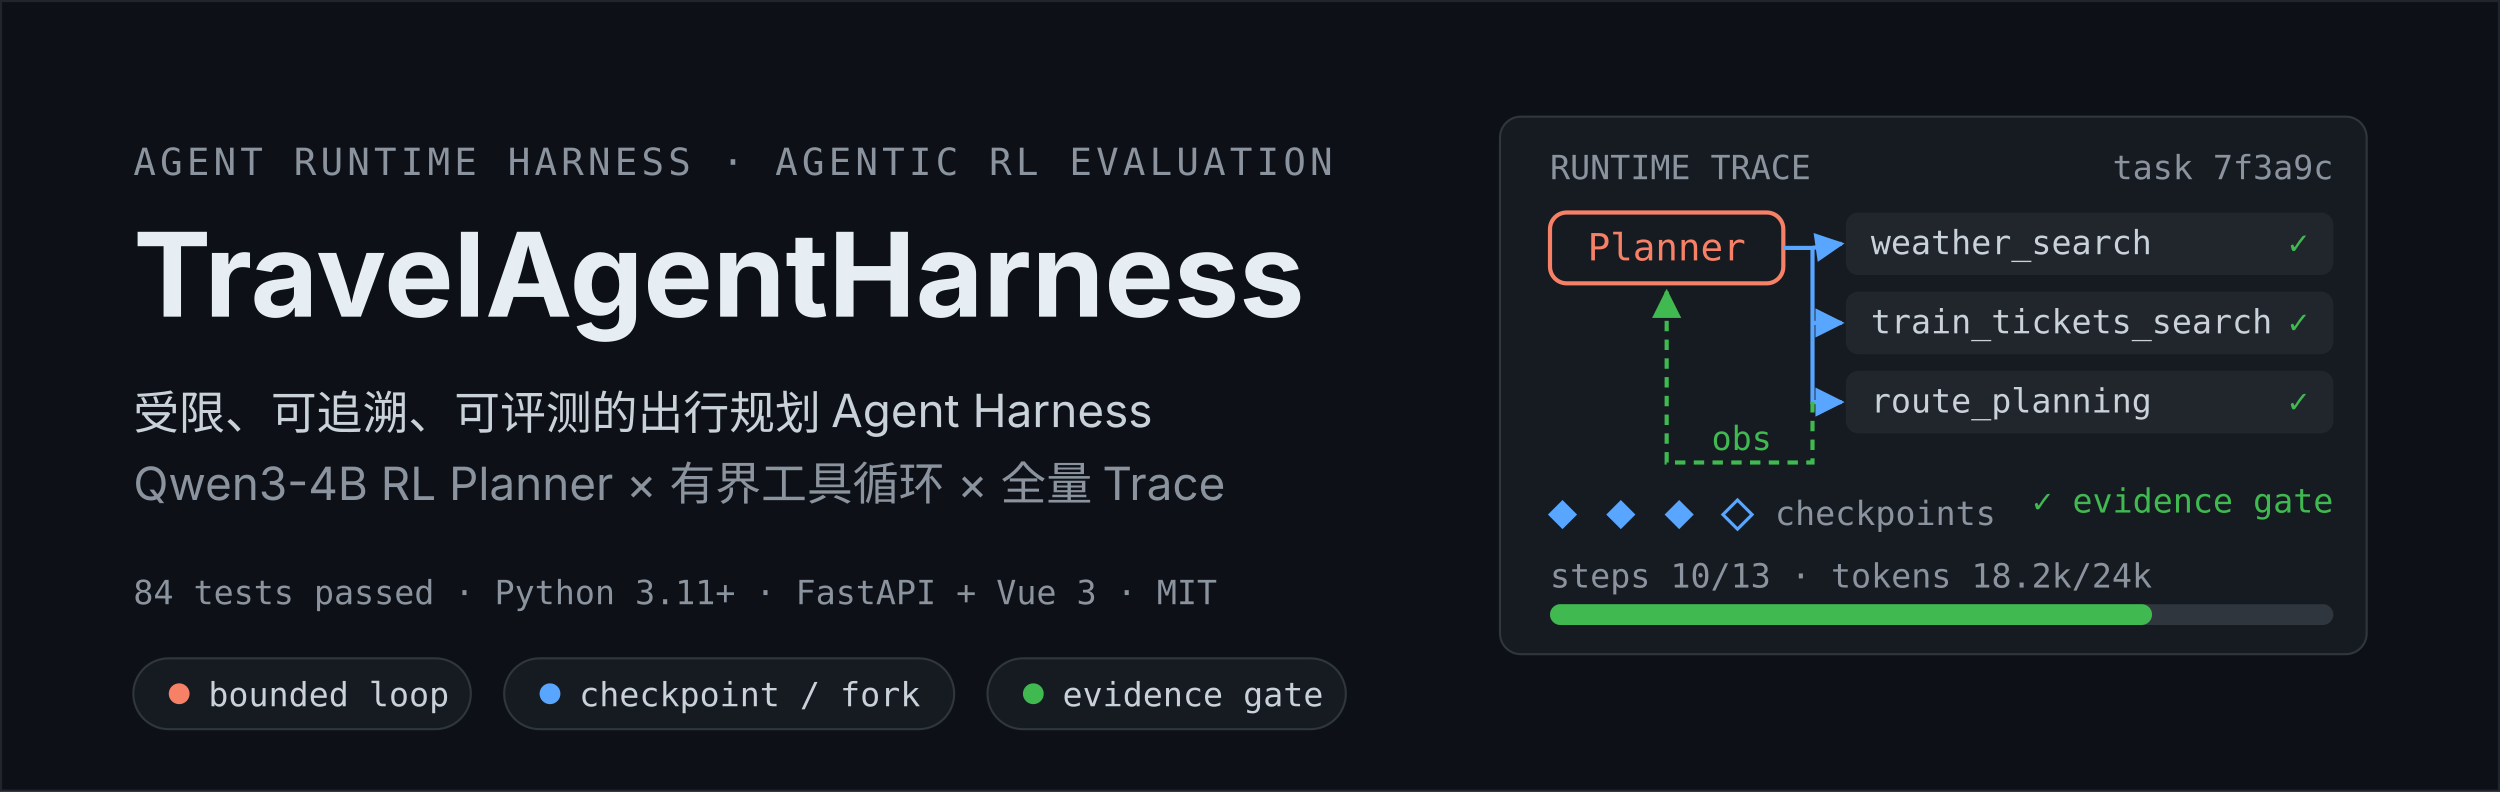
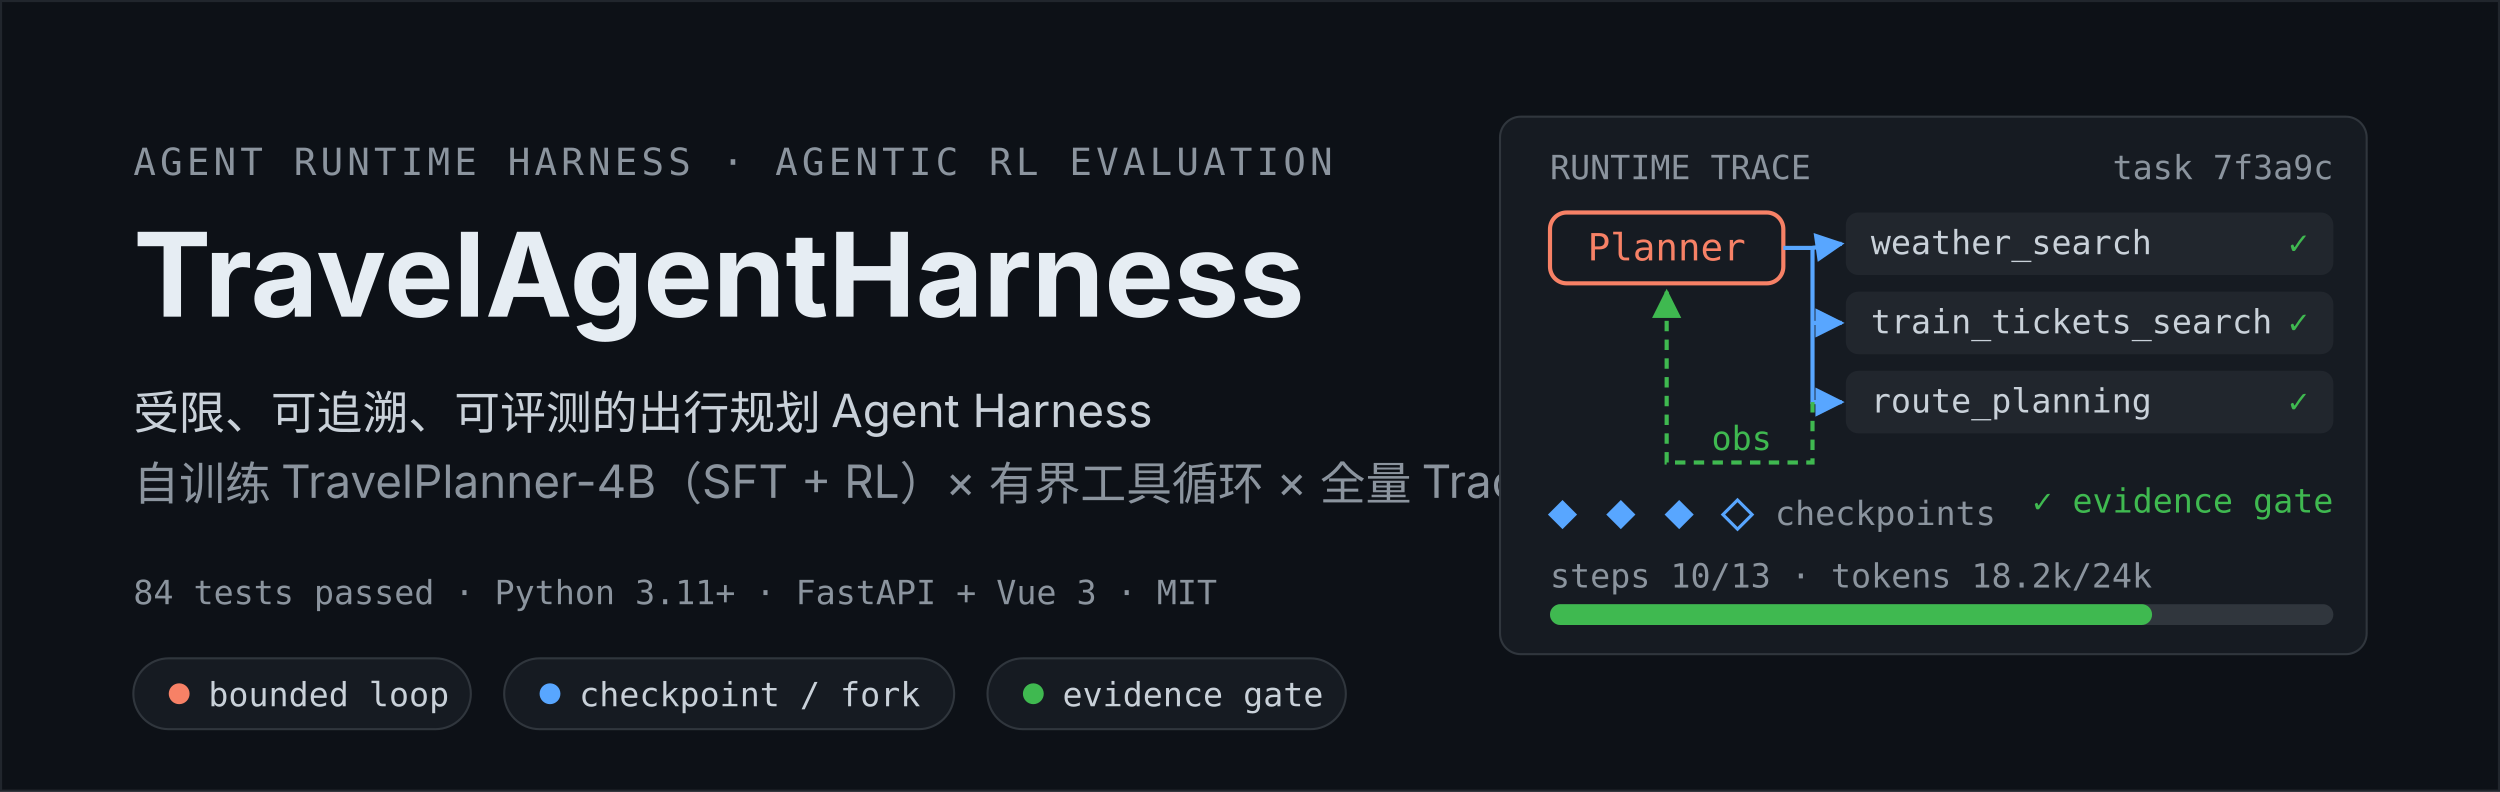
<svg xmlns="http://www.w3.org/2000/svg" viewBox="0 0 1200 380" role="img" aria-labelledby="hero-title hero-desc">
  <defs>
    <marker id="arrow" viewBox="0 0 10 10" refX="9" refY="5" markerWidth="7" markerHeight="7" orient="auto-start-reverse">
      <path d="M 0 0 L 10 5 L 0 10 z" fill="#58A6FF" />
    </marker>
    <marker id="arrow-green" viewBox="0 0 10 10" refX="9" refY="5" markerWidth="7" markerHeight="7" orient="auto-start-reverse">
      <path d="M 0 0 L 10 5 L 0 10 z" fill="#3FB950" />
    </marker>
  </defs>
  <rect width="1200" height="380" fill="#0D1117" />
  <rect x="0.5" y="0.5" width="1199" height="379" fill="none" stroke="#21262D" />
  <text x="64" y="84" font-family="ui-monospace, SFMono-Regular, 'Cascadia Code', Consolas, monospace" font-size="18" letter-spacing="2" fill="#8B949E">AGENT RUNTIME HARNESS · AGENTIC RL EVALUATION</text>
  <text x="64" y="152" font-family="-apple-system, BlinkMacSystemFont, 'Segoe UI', 'PingFang SC', 'Microsoft YaHei', sans-serif" font-size="56" font-weight="700" fill="#E6EDF3">TravelAgentHarness</text>
  <text x="64" y="206" font-family="-apple-system, BlinkMacSystemFont, 'Segoe UI', 'PingFang SC', 'Microsoft YaHei', sans-serif" font-size="22" fill="#C9D1D9">受限、可追溯、可评测的出行规划 Agent Harness</text>
-   <text x="64" y="240" font-family="-apple-system, BlinkMacSystemFont, 'Segoe UI', 'PingFang SC', 'Microsoft YaHei', sans-serif" font-size="22" fill="#8B949E">Qwen3-4B RL Planner × 有界工具循环 × 全量 Trace</text>
+   <text x="64" y="240" font-family="-apple-system, BlinkMacSystemFont, 'Segoe UI', 'PingFang SC', 'Microsoft YaHei', sans-serif" font-size="22" fill="#8B949E">自训练 TravelPlanner-4B（SFT + RL）× 有界工具循环 × 全量 Trace</text>
  <text x="64" y="290" font-family="ui-monospace, SFMono-Regular, 'Cascadia Code', Consolas, monospace" font-size="16" fill="#8B949E">84 tests passed · Python 3.11+ · FastAPI + Vue 3 · MIT</text>
  <rect x="64" y="316" width="162" height="34" rx="17" fill="#161B22" stroke="#30363D" />
  <circle cx="86" cy="333" r="5" fill="#F78166" />
  <text x="100" y="339" font-family="ui-monospace, SFMono-Regular, 'Cascadia Code', Consolas, monospace" font-size="16" fill="#C9D1D9">bounded loop</text>
  <rect x="242" y="316" width="216" height="34" rx="17" fill="#161B22" stroke="#30363D" />
  <circle cx="264" cy="333" r="5" fill="#58A6FF" />
  <text x="278" y="339" font-family="ui-monospace, SFMono-Regular, 'Cascadia Code', Consolas, monospace" font-size="16" fill="#C9D1D9">checkpoint / fork</text>
  <rect x="474" y="316" width="172" height="34" rx="17" fill="#161B22" stroke="#30363D" />
  <circle cx="496" cy="333" r="5" fill="#3FB950" />
  <text x="510" y="339" font-family="ui-monospace, SFMono-Regular, 'Cascadia Code', Consolas, monospace" font-size="16" fill="#C9D1D9">evidence gate</text>
  <rect x="720" y="56" width="416" height="258" rx="10" fill="#161B22" stroke="#30363D" />
  <text x="744" y="86" font-family="ui-monospace, SFMono-Regular, 'Cascadia Code', Consolas, monospace" font-size="16" fill="#8B949E">RUNTIME TRACE</text>
  <text x="1120" y="86" font-family="ui-monospace, SFMono-Regular, 'Cascadia Code', Consolas, monospace" font-size="16" fill="#8B949E" text-anchor="end">task 7f3a9c</text>
  <rect x="744" y="102" width="112" height="34" rx="8" fill="none" stroke="#F78166" stroke-width="2" />
  <text x="800" y="125" font-family="ui-monospace, SFMono-Regular, 'Cascadia Code', Consolas, monospace" font-size="18" fill="#F78166" text-anchor="middle">Planner</text>
  <rect x="886" y="102" width="234" height="30" rx="6" fill="#21262D" />
  <text x="898" y="122" font-family="ui-monospace, SFMono-Regular, 'Cascadia Code', Consolas, monospace" font-size="16" fill="#C9D1D9">weather_search</text>
  <text x="1108" y="122" font-family="ui-monospace, SFMono-Regular, 'Cascadia Code', Consolas, monospace" font-size="16" fill="#3FB950" text-anchor="end">✓</text>
  <rect x="886" y="140" width="234" height="30" rx="6" fill="#21262D" />
  <text x="898" y="160" font-family="ui-monospace, SFMono-Regular, 'Cascadia Code', Consolas, monospace" font-size="16" fill="#C9D1D9">train_tickets_search</text>
  <text x="1108" y="160" font-family="ui-monospace, SFMono-Regular, 'Cascadia Code', Consolas, monospace" font-size="16" fill="#3FB950" text-anchor="end">✓</text>
  <rect x="886" y="178" width="234" height="30" rx="6" fill="#21262D" />
  <text x="898" y="198" font-family="ui-monospace, SFMono-Regular, 'Cascadia Code', Consolas, monospace" font-size="16" fill="#C9D1D9">route_planning</text>
  <text x="1108" y="198" font-family="ui-monospace, SFMono-Regular, 'Cascadia Code', Consolas, monospace" font-size="16" fill="#3FB950" text-anchor="end">✓</text>
  <path d="M 856 119 L 870 119 L 870 193 L 884 193" fill="none" stroke="#58A6FF" stroke-width="2" marker-end="url(#arrow)" />
  <path d="M 870 155 L 884 155" fill="none" stroke="#58A6FF" stroke-width="2" marker-end="url(#arrow)" />
  <path d="M 870 119 L 884 117" fill="none" stroke="#58A6FF" stroke-width="2" marker-end="url(#arrow)" />
  <path d="M 870 193 L 870 222 L 800 222 L 800 140" fill="none" stroke="#3FB950" stroke-width="2" stroke-dasharray="5 4" marker-end="url(#arrow-green)" />
  <text x="836" y="216" font-family="ui-monospace, SFMono-Regular, 'Cascadia Code', Consolas, monospace" font-size="16" fill="#3FB950" text-anchor="middle">obs</text>
  <text x="1120" y="246" font-family="ui-monospace, SFMono-Regular, 'Cascadia Code', Consolas, monospace" font-size="16" fill="#3FB950" text-anchor="end">✓ evidence gate</text>
  <path d="M 750 240 l 7 7 l -7 7 l -7 -7 z" fill="#58A6FF" />
  <path d="M 778 240 l 7 7 l -7 7 l -7 -7 z" fill="#58A6FF" />
  <path d="M 806 240 l 7 7 l -7 7 l -7 -7 z" fill="#58A6FF" />
  <path d="M 834 240 l 7 7 l -7 7 l -7 -7 z" fill="none" stroke="#58A6FF" stroke-width="1.5" />
  <text x="852" y="252" font-family="ui-monospace, SFMono-Regular, 'Cascadia Code', Consolas, monospace" font-size="16" fill="#8B949E">checkpoints</text>
  <text x="744" y="282" font-family="ui-monospace, SFMono-Regular, 'Cascadia Code', Consolas, monospace" font-size="16" fill="#8B949E">steps 10/13 · tokens 18.2k/24k</text>
  <rect x="744" y="290" width="376" height="10" rx="5" fill="#30363D" />
  <rect x="744" y="290" width="289" height="10" rx="5" fill="#3FB950" />
</svg>
